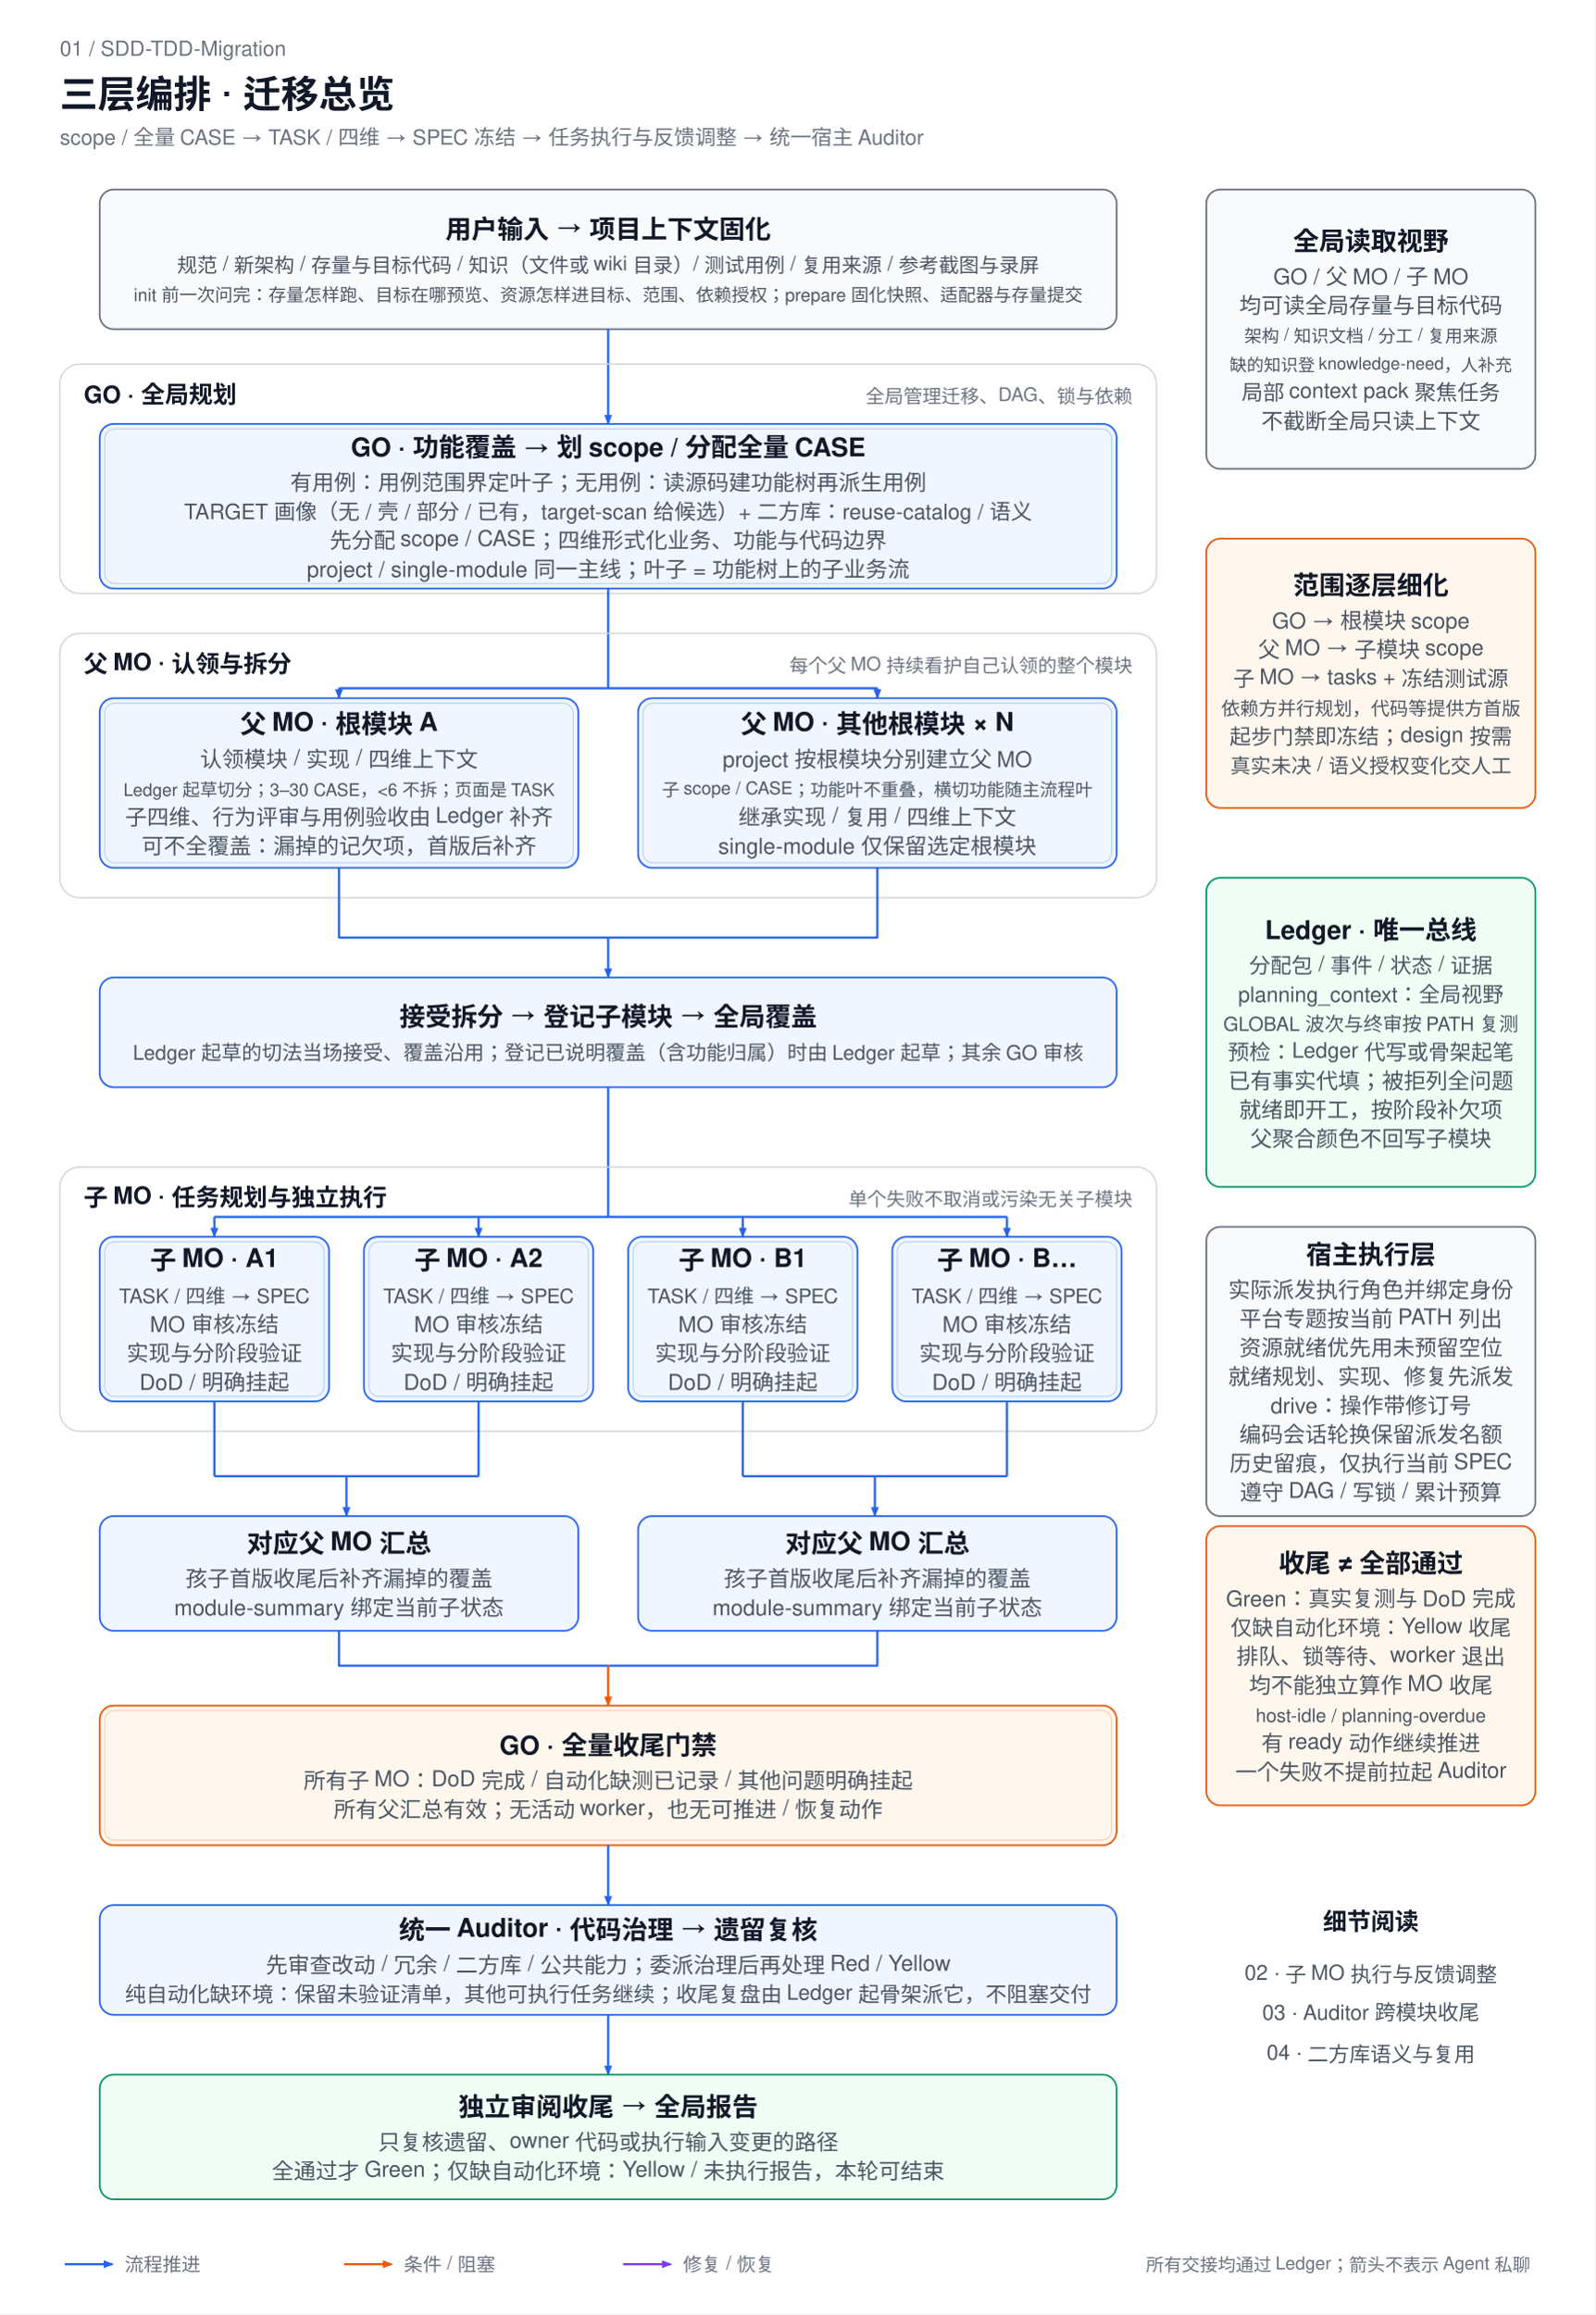
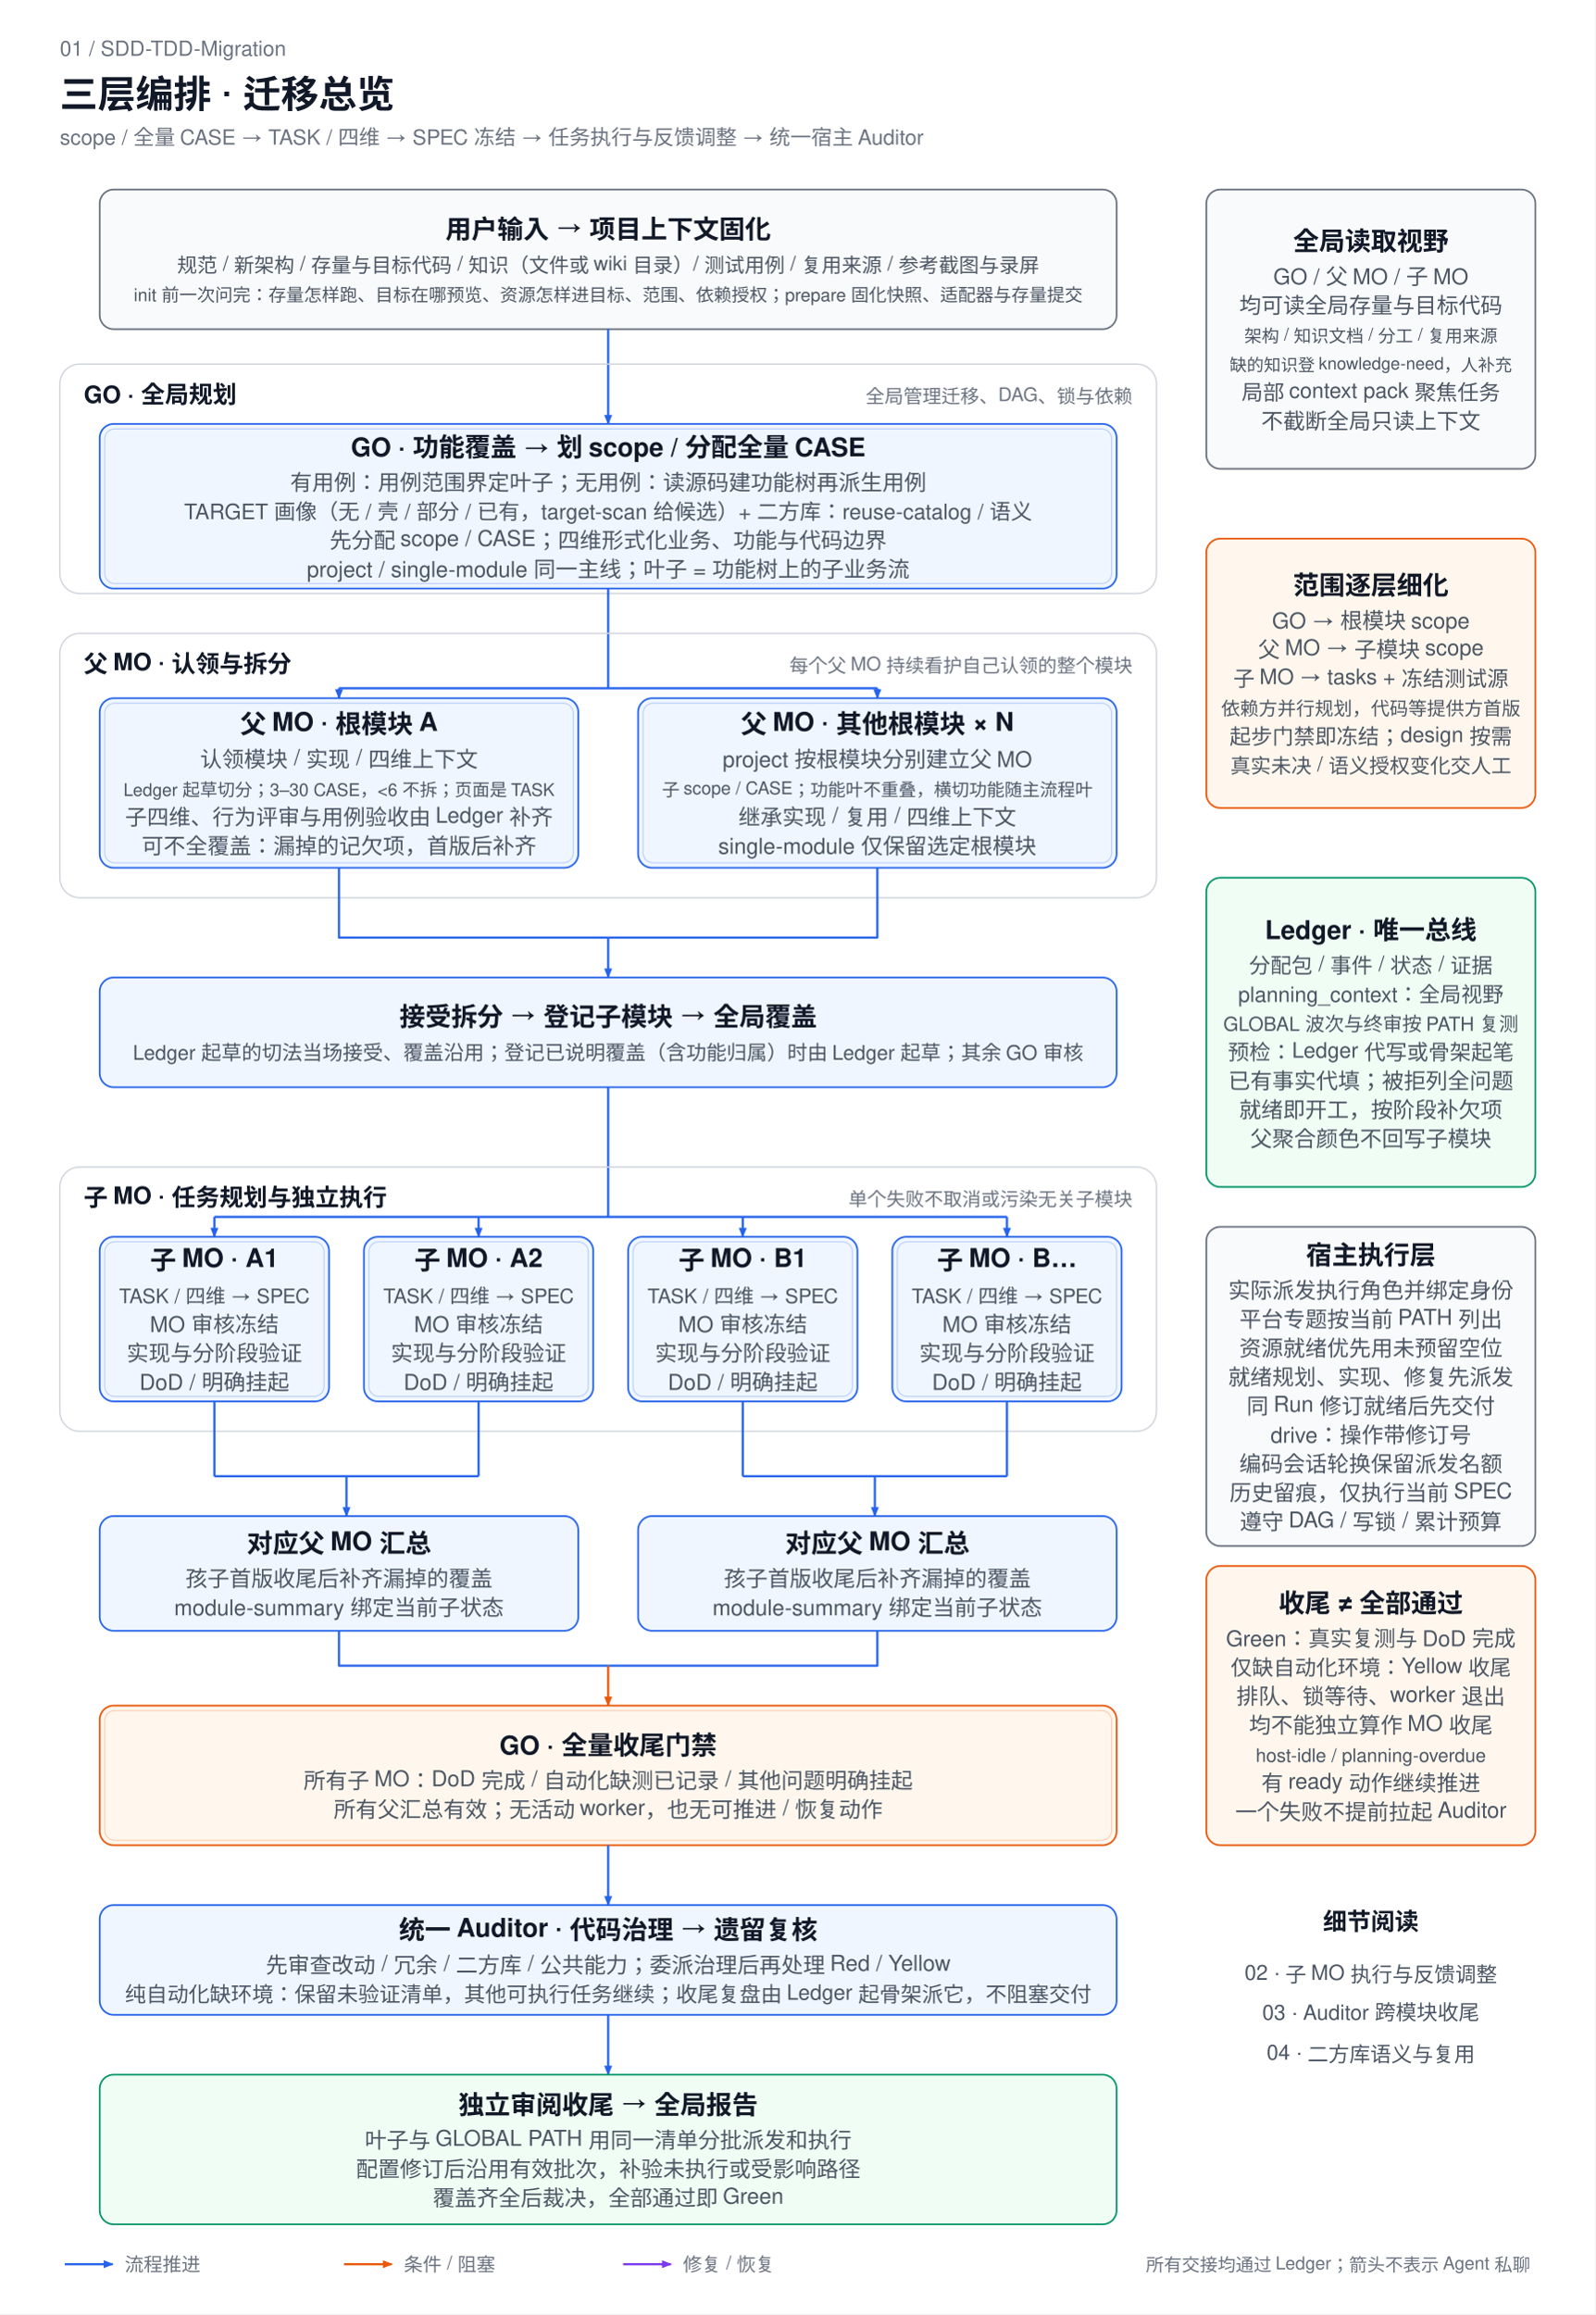
<svg xmlns="http://www.w3.org/2000/svg" width="1600" height="2320" viewBox="0 0 1600 2320" role="img" aria-labelledby="title desc">
  <style>text {font-family: "Helvetica Neue", Helvetica, Arial, "PingFang SC", "Microsoft YaHei", sans-serif;}</style>
  <defs>
    <marker id="arrow-blue" markerWidth="10" markerHeight="8" refX="9" refY="4" orient="auto" markerUnits="userSpaceOnUse">
      <path d="M0,0 L10,4 L0,8 Z" fill="#2563eb" />
    </marker>
    <marker id="arrow-orange" markerWidth="10" markerHeight="8" refX="9" refY="4" orient="auto" markerUnits="userSpaceOnUse">
      <path d="M0,0 L10,4 L0,8 Z" fill="#ea580c" />
    </marker>
    <marker id="arrow-green" markerWidth="10" markerHeight="8" refX="9" refY="4" orient="auto" markerUnits="userSpaceOnUse">
      <path d="M0,0 L10,4 L0,8 Z" fill="#059669" />
    </marker>
    <marker id="arrow-purple" markerWidth="10" markerHeight="8" refX="9" refY="4" orient="auto" markerUnits="userSpaceOnUse">
      <path d="M0,0 L10,4 L0,8 Z" fill="#7c3aed" />
    </marker>
    <marker id="arrow-gray" markerWidth="10" markerHeight="8" refX="9" refY="4" orient="auto" markerUnits="userSpaceOnUse">
      <path d="M0,0 L10,4 L0,8 Z" fill="#6b7280" />
    </marker>
  </defs>
  <rect width="1600" height="2320" fill="white" />
  <text x="60" y="56" font-size="21.00" fill="#6b7280" text-anchor="start" font-weight="400">01  /  SDD-TDD-Migration</text>
  <text x="60" y="108" font-size="38.00" fill="#111827" text-anchor="start" font-weight="700">三层编排 · 迁移总览</text>
  <text x="60" y="145" font-size="21.00" fill="#6b7280" text-anchor="start" font-weight="400">scope / 全量 CASE → TASK / 四维 → SPEC 冻结 → 任务执行与反馈调整 → 统一宿主 Auditor</text>
  <rect x="100" y="190" width="1020" height="140" rx="14" fill="#f9fafb" stroke="#6b7280" stroke-width="1.7" />
  <text x="610.0" y="239.0" font-size="26.00" fill="#111827" text-anchor="middle" font-weight="650">用户输入 → 项目上下文固化</text>
  <text x="610.0" y="273.0" font-size="20.16" fill="#4b5563" text-anchor="middle" font-weight="400">规范 / 新架构 / 存量与目标代码 / 知识（文件或 wiki 目录）/ 测试用例 / 复用来源 / 参考截图与录屏</text>
  <text x="610.0" y="302.0" font-size="17.87" fill="#4b5563" text-anchor="middle" font-weight="400">init 前一次问完：存量怎样跑、目标在哪预览、资源怎样进目标、范围、依赖授权；prepare 固化快照、适配器与存量提交</text>
  <path d="M610,330 L610,425" fill="none" stroke="#2563eb" stroke-width="2.2" stroke-linejoin="round" marker-end="url(#arrow-blue)" />
  <rect x="60" y="365" width="1100" height="230" rx="20" fill="none" stroke="#d1d5db" stroke-width="1.4" />
  <text x="84" y="404" font-size="24.00" fill="#111827" text-anchor="start" font-weight="650">GO  ·  全局规划</text>
  <text x="1136" y="404" font-size="19.00" fill="#6b7280" text-anchor="end" font-weight="400">全局管理迁移、DAG、锁与依赖</text>
  <rect x="100" y="425" width="1020" height="165" rx="14" fill="#eff6ff" stroke="#2563eb" stroke-width="1.7" />
  <rect x="105" y="430" width="1010" height="155" rx="10" fill="none" stroke="#2563eb" stroke-opacity="0.28" />
  <text x="610.0" y="457.5" font-size="26.00" fill="#111827" text-anchor="middle" font-weight="650">GO · 功能覆盖 → 划 scope / 分配全量 CASE</text>
  <text x="610.0" y="491.5" font-size="22.00" fill="#4b5563" text-anchor="middle" font-weight="400">有用例：用例范围界定叶子；无用例：读源码建功能树再派生用例</text>
  <text x="610.0" y="520.5" font-size="21.42" fill="#4b5563" text-anchor="middle" font-weight="400">TARGET 画像（无 / 壳 / 部分 / 已有，target-scan 给候选）+ 二方库：reuse-catalog / 语义</text>
  <text x="610.0" y="549.5" font-size="22.00" fill="#4b5563" text-anchor="middle" font-weight="400">先分配 scope / CASE；四维形式化业务、功能与代码边界</text>
  <text x="610.0" y="578.5" font-size="22.00" fill="#4b5563" text-anchor="middle" font-weight="400">project / single-module 同一主线；叶子 = 功能树上的子业务流</text>
  <path d="M610,590 L610,690" fill="none" stroke="#2563eb" stroke-width="2.2" stroke-linejoin="round" />
  <path d="M340,690 L880,690" fill="none" stroke="#2563eb" stroke-width="2.2" stroke-linejoin="round" />
  <path d="M340,690 L340,700" fill="none" stroke="#2563eb" stroke-width="2.2" stroke-linejoin="round" marker-end="url(#arrow-blue)" />
  <path d="M880,690 L880,700" fill="none" stroke="#2563eb" stroke-width="2.2" stroke-linejoin="round" marker-end="url(#arrow-blue)" />
  <rect x="60" y="635" width="1100" height="265" rx="20" fill="none" stroke="#d1d5db" stroke-width="1.4" />
  <text x="84" y="674" font-size="24.00" fill="#111827" text-anchor="start" font-weight="650">父 MO  ·  认领与拆分</text>
  <text x="1136" y="674" font-size="19.00" fill="#6b7280" text-anchor="end" font-weight="400">每个父 MO 持续看护自己认领的整个模块</text>
  <rect x="100" y="700" width="480" height="170" rx="14" fill="#eff6ff" stroke="#2563eb" stroke-width="1.7" />
  <rect x="105" y="705" width="470" height="160" rx="10" fill="none" stroke="#2563eb" stroke-opacity="0.28" />
  <text x="340.0" y="735.0" font-size="26.00" fill="#111827" text-anchor="middle" font-weight="650">父 MO · 根模块 A</text>
  <text x="340.0" y="769.0" font-size="22.00" fill="#4b5563" text-anchor="middle" font-weight="400">认领模块 / 实现 / 四维上下文</text>
  <text x="340.0" y="798.0" font-size="17.52" fill="#4b5563" text-anchor="middle" font-weight="400">Ledger 起草切分；3–30 CASE，&lt;6 不拆；页面是 TASK</text>
  <text x="340.0" y="827.0" font-size="21.89" fill="#4b5563" text-anchor="middle" font-weight="400">子四维、行为评审与用例验收由 Ledger 补齐</text>
  <text x="340.0" y="856.0" font-size="22.00" fill="#4b5563" text-anchor="middle" font-weight="400">可不全覆盖：漏掉的记欠项，首版后补齐</text>
  <rect x="640" y="700" width="480" height="170" rx="14" fill="#eff6ff" stroke="#2563eb" stroke-width="1.7" />
  <rect x="645" y="705" width="470" height="160" rx="10" fill="none" stroke="#2563eb" stroke-opacity="0.28" />
  <text x="880.0" y="735.0" font-size="26.00" fill="#111827" text-anchor="middle" font-weight="650">父 MO · 其他根模块 × N</text>
  <text x="880.0" y="769.0" font-size="22.00" fill="#4b5563" text-anchor="middle" font-weight="400">project 按根模块分别建立父 MO</text>
  <text x="880.0" y="798.0" font-size="17.71" fill="#4b5563" text-anchor="middle" font-weight="400">子 scope / CASE；功能叶不重叠，横切功能随主流程叶</text>
  <text x="880.0" y="827.0" font-size="22.00" fill="#4b5563" text-anchor="middle" font-weight="400">继承实现 / 复用 / 四维上下文</text>
  <text x="880.0" y="856.0" font-size="22.00" fill="#4b5563" text-anchor="middle" font-weight="400">single-module 仅保留选定根模块</text>
  <path d="M340,870 L340,940 L610,940" fill="none" stroke="#2563eb" stroke-width="2.2" stroke-linejoin="round" />
  <path d="M880,870 L880,940 L610,940" fill="none" stroke="#2563eb" stroke-width="2.2" stroke-linejoin="round" />
  <path d="M610,940 L610,980" fill="none" stroke="#2563eb" stroke-width="2.2" stroke-linejoin="round" marker-end="url(#arrow-blue)" />
  <rect x="100" y="980" width="1020" height="110" rx="14" fill="#eff6ff" stroke="#2563eb" stroke-width="1.7" />
  <text x="610.0" y="1028.5" font-size="26.00" fill="#111827" text-anchor="middle" font-weight="650">接受拆分 → 登记子模块 → 全局覆盖</text>
  <text x="610.0" y="1062.5" font-size="20.27" fill="#4b5563" text-anchor="middle" font-weight="400">Ledger 起草的切法当场接受、覆盖沿用；登记已说明覆盖（含功能归属）时由 Ledger 起草；其余 GO 审核</text>
  <path d="M610,1090 L610,1220" fill="none" stroke="#2563eb" stroke-width="2.2" stroke-linejoin="round" />
  <path d="M215,1220 L1010,1220" fill="none" stroke="#2563eb" stroke-width="2.2" stroke-linejoin="round" />
  <rect x="60" y="1170" width="1100" height="265" rx="20" fill="none" stroke="#d1d5db" stroke-width="1.4" />
  <text x="84" y="1209" font-size="24.00" fill="#111827" text-anchor="start" font-weight="650">子 MO  ·  任务规划与独立执行</text>
  <text x="1136" y="1209" font-size="19.00" fill="#6b7280" text-anchor="end" font-weight="400">单个失败不取消或污染无关子模块</text>
  <path d="M215,1220 L215,1240" fill="none" stroke="#2563eb" stroke-width="2.2" stroke-linejoin="round" marker-end="url(#arrow-blue)" />
  <rect x="100" y="1240" width="230" height="165" rx="14" fill="#eff6ff" stroke="#2563eb" stroke-width="1.7" />
  <rect x="105" y="1245" width="220" height="155" rx="10" fill="none" stroke="#2563eb" stroke-opacity="0.28" />
  <text x="215.0" y="1272.5" font-size="26.00" fill="#111827" text-anchor="middle" font-weight="650">子 MO · A1</text>
  <text x="215.0" y="1306.5" font-size="20.04" fill="#4b5563" text-anchor="middle" font-weight="400">TASK / 四维 → SPEC</text>
  <text x="215.0" y="1335.5" font-size="22.00" fill="#4b5563" text-anchor="middle" font-weight="400">MO 审核冻结</text>
  <text x="215.0" y="1364.5" font-size="22.00" fill="#4b5563" text-anchor="middle" font-weight="400">实现与分阶段验证</text>
  <text x="215.0" y="1393.5" font-size="22.00" fill="#4b5563" text-anchor="middle" font-weight="400">DoD / 明确挂起</text>
  <path d="M480,1220 L480,1240" fill="none" stroke="#2563eb" stroke-width="2.2" stroke-linejoin="round" marker-end="url(#arrow-blue)" />
  <rect x="365" y="1240" width="230" height="165" rx="14" fill="#eff6ff" stroke="#2563eb" stroke-width="1.7" />
  <rect x="370" y="1245" width="220" height="155" rx="10" fill="none" stroke="#2563eb" stroke-opacity="0.28" />
  <text x="480.0" y="1272.5" font-size="26.00" fill="#111827" text-anchor="middle" font-weight="650">子 MO · A2</text>
  <text x="480.0" y="1306.5" font-size="20.04" fill="#4b5563" text-anchor="middle" font-weight="400">TASK / 四维 → SPEC</text>
  <text x="480.0" y="1335.5" font-size="22.00" fill="#4b5563" text-anchor="middle" font-weight="400">MO 审核冻结</text>
  <text x="480.0" y="1364.5" font-size="22.00" fill="#4b5563" text-anchor="middle" font-weight="400">实现与分阶段验证</text>
  <text x="480.0" y="1393.5" font-size="22.00" fill="#4b5563" text-anchor="middle" font-weight="400">DoD / 明确挂起</text>
  <path d="M745,1220 L745,1240" fill="none" stroke="#2563eb" stroke-width="2.2" stroke-linejoin="round" marker-end="url(#arrow-blue)" />
  <rect x="630" y="1240" width="230" height="165" rx="14" fill="#eff6ff" stroke="#2563eb" stroke-width="1.7" />
  <rect x="635" y="1245" width="220" height="155" rx="10" fill="none" stroke="#2563eb" stroke-opacity="0.28" />
  <text x="745.0" y="1272.5" font-size="26.00" fill="#111827" text-anchor="middle" font-weight="650">子 MO · B1</text>
  <text x="745.0" y="1306.5" font-size="20.04" fill="#4b5563" text-anchor="middle" font-weight="400">TASK / 四维 → SPEC</text>
  <text x="745.0" y="1335.5" font-size="22.00" fill="#4b5563" text-anchor="middle" font-weight="400">MO 审核冻结</text>
  <text x="745.0" y="1364.5" font-size="22.00" fill="#4b5563" text-anchor="middle" font-weight="400">实现与分阶段验证</text>
  <text x="745.0" y="1393.5" font-size="22.00" fill="#4b5563" text-anchor="middle" font-weight="400">DoD / 明确挂起</text>
  <path d="M1010,1220 L1010,1240" fill="none" stroke="#2563eb" stroke-width="2.2" stroke-linejoin="round" marker-end="url(#arrow-blue)" />
  <rect x="895" y="1240" width="230" height="165" rx="14" fill="#eff6ff" stroke="#2563eb" stroke-width="1.7" />
  <rect x="900" y="1245" width="220" height="155" rx="10" fill="none" stroke="#2563eb" stroke-opacity="0.28" />
  <text x="1010.0" y="1272.5" font-size="26.00" fill="#111827" text-anchor="middle" font-weight="650">子 MO · B…</text>
  <text x="1010.0" y="1306.5" font-size="20.04" fill="#4b5563" text-anchor="middle" font-weight="400">TASK / 四维 → SPEC</text>
  <text x="1010.0" y="1335.5" font-size="22.00" fill="#4b5563" text-anchor="middle" font-weight="400">MO 审核冻结</text>
  <text x="1010.0" y="1364.5" font-size="22.00" fill="#4b5563" text-anchor="middle" font-weight="400">实现与分阶段验证</text>
  <text x="1010.0" y="1393.5" font-size="22.00" fill="#4b5563" text-anchor="middle" font-weight="400">DoD / 明确挂起</text>
  <path d="M215,1405 L215,1480" fill="none" stroke="#2563eb" stroke-width="2.2" stroke-linejoin="round" />
  <path d="M480,1405 L480,1480" fill="none" stroke="#2563eb" stroke-width="2.2" stroke-linejoin="round" />
  <path d="M215,1480 L480,1480" fill="none" stroke="#2563eb" stroke-width="2.2" stroke-linejoin="round" />
  <path d="M347.5,1480 L347.5,1520" fill="none" stroke="#2563eb" stroke-width="2.2" stroke-linejoin="round" marker-end="url(#arrow-blue)" />
  <rect x="100" y="1520" width="480" height="115" rx="14" fill="#eff6ff" stroke="#2563eb" stroke-width="1.7" />
  <text x="340.0" y="1556.5" font-size="26.00" fill="#111827" text-anchor="middle" font-weight="650">对应父 MO 汇总</text>
  <text x="340.0" y="1590.5" font-size="22.00" fill="#4b5563" text-anchor="middle" font-weight="400">孩子首版收尾后补齐漏掉的覆盖</text>
  <text x="340.0" y="1619.5" font-size="22.00" fill="#4b5563" text-anchor="middle" font-weight="400">module-summary 绑定当前子状态</text>
  <path d="M745,1405 L745,1480" fill="none" stroke="#2563eb" stroke-width="2.2" stroke-linejoin="round" />
  <path d="M1010,1405 L1010,1480" fill="none" stroke="#2563eb" stroke-width="2.2" stroke-linejoin="round" />
  <path d="M745,1480 L1010,1480" fill="none" stroke="#2563eb" stroke-width="2.2" stroke-linejoin="round" />
  <path d="M877.5,1480 L877.5,1520" fill="none" stroke="#2563eb" stroke-width="2.2" stroke-linejoin="round" marker-end="url(#arrow-blue)" />
  <rect x="640" y="1520" width="480" height="115" rx="14" fill="#eff6ff" stroke="#2563eb" stroke-width="1.7" />
  <text x="880.0" y="1556.5" font-size="26.00" fill="#111827" text-anchor="middle" font-weight="650">对应父 MO 汇总</text>
  <text x="880.0" y="1590.5" font-size="22.00" fill="#4b5563" text-anchor="middle" font-weight="400">孩子首版收尾后补齐漏掉的覆盖</text>
  <text x="880.0" y="1619.5" font-size="22.00" fill="#4b5563" text-anchor="middle" font-weight="400">module-summary 绑定当前子状态</text>
  <path d="M340,1635 L340,1670 L610,1670" fill="none" stroke="#2563eb" stroke-width="2.2" stroke-linejoin="round" />
  <path d="M880,1635 L880,1670 L610,1670" fill="none" stroke="#2563eb" stroke-width="2.2" stroke-linejoin="round" />
  <path d="M610,1670 L610,1710" fill="none" stroke="#ea580c" stroke-width="2.2" stroke-linejoin="round" marker-end="url(#arrow-orange)" />
  <rect x="100" y="1710" width="1020" height="140" rx="14" fill="#fff7ed" stroke="#ea580c" stroke-width="1.7" />
  <rect x="105" y="1715" width="1010" height="130" rx="10" fill="none" stroke="#ea580c" stroke-opacity="0.28" />
  <text x="610.0" y="1759.0" font-size="26.00" fill="#111827" text-anchor="middle" font-weight="650">GO · 全量收尾门禁</text>
  <text x="610.0" y="1793.0" font-size="22.00" fill="#4b5563" text-anchor="middle" font-weight="400">所有子 MO：DoD 完成 / 自动化缺测已记录 / 其他问题明确挂起</text>
  <text x="610.0" y="1822.0" font-size="22.00" fill="#4b5563" text-anchor="middle" font-weight="400">所有父汇总有效；无活动 worker，也无可推进 / 恢复动作</text>
  <path d="M610,1850 L610,1910" fill="none" stroke="#2563eb" stroke-width="2.2" stroke-linejoin="round" marker-end="url(#arrow-blue)" />
  <rect x="100" y="1910" width="1020" height="110" rx="14" fill="#eff6ff" stroke="#2563eb" stroke-width="1.7" />
  <text x="610.0" y="1944.0" font-size="26.00" fill="#111827" text-anchor="middle" font-weight="650">统一 Auditor · 代码治理 → 遗留复核</text>
  <text x="610.0" y="1978.0" font-size="22.00" fill="#4b5563" text-anchor="middle" font-weight="400">先审查改动 / 冗余 / 二方库 / 公共能力；委派治理后再处理 Red / Yellow</text>
  <text x="610.0" y="2007.0" font-size="21.26" fill="#4b5563" text-anchor="middle" font-weight="400">纯自动化缺环境：保留未验证清单，其他可执行任务继续；收尾复盘由 Ledger 起骨架派它，不阻塞交付</text>
  <path d="M610,2020 L610,2080" fill="none" stroke="#2563eb" stroke-width="2.2" stroke-linejoin="round" marker-end="url(#arrow-blue)" />
-   <rect x="100" y="2080" width="1020" height="125" rx="14" fill="#f0fdf4" stroke="#059669" stroke-width="1.7" />
-   <text x="610.0" y="2121.5" font-size="26.00" fill="#111827" text-anchor="middle" font-weight="650">独立审阅收尾 → 全局报告</text>
-   <text x="610.0" y="2155.5" font-size="22.00" fill="#4b5563" text-anchor="middle" font-weight="400">只复核遗留、owner 代码或执行输入变更的路径</text>
-   <text x="610.0" y="2184.5" font-size="22.00" fill="#4b5563" text-anchor="middle" font-weight="400">全通过才 Green；仅缺自动化环境：Yellow / 未执行报告，本轮可结束</text>
+   <rect x="100" y="2080" width="1020" height="150" rx="14" fill="#f0fdf4" stroke="#059669" stroke-width="1.7" />
+   <text x="610.0" y="2119.5" font-size="26.00" fill="#111827" text-anchor="middle" font-weight="650">独立审阅收尾 → 全局报告</text>
+   <text x="610.0" y="2153.5" font-size="22.00" fill="#4b5563" text-anchor="middle" font-weight="400">叶子与 GLOBAL PATH 用同一清单分批派发和执行</text>
+   <text x="610.0" y="2182.5" font-size="22.00" fill="#4b5563" text-anchor="middle" font-weight="400">配置修订后沿用有效批次，补验未执行或受影响路径</text>
+   <text x="610.0" y="2211.5" font-size="22.00" fill="#4b5563" text-anchor="middle" font-weight="400">覆盖齐全后裁决，全部通过即 Green</text>
  <rect x="1210" y="190" width="330" height="280" rx="14" fill="#f9fafb" stroke="#6b7280" stroke-width="1.7" />
  <text x="1375.0" y="251.0" font-size="26.00" fill="#111827" text-anchor="middle" font-weight="650">全局读取视野</text>
  <text x="1375.0" y="285.0" font-size="22.00" fill="#4b5563" text-anchor="middle" font-weight="400">GO / 父 MO / 子 MO</text>
  <text x="1375.0" y="314.0" font-size="22.00" fill="#4b5563" text-anchor="middle" font-weight="400">均可读全局存量与目标代码</text>
  <text x="1375.0" y="343.0" font-size="17.51" fill="#4b5563" text-anchor="middle" font-weight="400">架构 / 知识文档 / 分工 / 复用来源</text>
  <text x="1375.0" y="372.0" font-size="17.09" fill="#4b5563" text-anchor="middle" font-weight="400">缺的知识登 knowledge-need，人补充</text>
  <text x="1375.0" y="401.0" font-size="21.46" fill="#4b5563" text-anchor="middle" font-weight="400">局部 context pack 聚焦任务</text>
  <text x="1375.0" y="430.0" font-size="22.00" fill="#4b5563" text-anchor="middle" font-weight="400">不截断全局只读上下文</text>
  <rect x="1210" y="540" width="330" height="270" rx="14" fill="#fff7ed" stroke="#ea580c" stroke-width="1.7" />
  <text x="1375.0" y="596.0" font-size="26.00" fill="#111827" text-anchor="middle" font-weight="650">范围逐层细化</text>
  <text x="1375.0" y="630.0" font-size="22.00" fill="#4b5563" text-anchor="middle" font-weight="400">GO → 根模块 scope</text>
  <text x="1375.0" y="659.0" font-size="22.00" fill="#4b5563" text-anchor="middle" font-weight="400">父 MO → 子模块 scope</text>
  <text x="1375.0" y="688.0" font-size="21.46" fill="#4b5563" text-anchor="middle" font-weight="400">子 MO → tasks + 冻结测试源</text>
  <text x="1375.0" y="717.0" font-size="18.75" fill="#4b5563" text-anchor="middle" font-weight="400">依赖方并行规划，代码等提供方首版</text>
  <text x="1375.0" y="746.0" font-size="21.44" fill="#4b5563" text-anchor="middle" font-weight="400">起步门禁即冻结；design 按需</text>
  <text x="1375.0" y="775.0" font-size="20.39" fill="#4b5563" text-anchor="middle" font-weight="400">真实未决 / 语义授权变化交人工</text>
  <rect x="1210" y="880" width="330" height="310" rx="14" fill="#f0fdf4" stroke="#059669" stroke-width="1.7" />
  <text x="1375.0" y="941.5" font-size="26.00" fill="#111827" text-anchor="middle" font-weight="650">Ledger · 唯一总线</text>
  <text x="1375.0" y="975.5" font-size="21.23" fill="#4b5563" text-anchor="middle" font-weight="400">分配包 / 事件 / 状态 / 证据</text>
  <text x="1375.0" y="1004.5" font-size="21.25" fill="#4b5563" text-anchor="middle" font-weight="400">planning_context：全局视野</text>
  <text x="1375.0" y="1033.5" font-size="19.47" fill="#4b5563" text-anchor="middle" font-weight="400">GLOBAL 波次与终审按 PATH 复测</text>
  <text x="1375.0" y="1062.5" font-size="21.44" fill="#4b5563" text-anchor="middle" font-weight="400">预检：Ledger 代写或骨架起笔</text>
  <text x="1375.0" y="1091.5" font-size="22.00" fill="#4b5563" text-anchor="middle" font-weight="400">已有事实代填；被拒列全问题</text>
  <text x="1375.0" y="1120.5" font-size="22.00" fill="#4b5563" text-anchor="middle" font-weight="400">就绪即开工，按阶段补欠项</text>
  <text x="1375.0" y="1149.5" font-size="22.00" fill="#4b5563" text-anchor="middle" font-weight="400">父聚合颜色不回写子模块</text>
-   <rect x="1210" y="1230" width="330" height="290" rx="14" fill="#f9fafb" stroke="#6b7280" stroke-width="1.7" />
-   <text x="1375.0" y="1267.0" font-size="26.00" fill="#111827" text-anchor="middle" font-weight="650">宿主执行层</text>
-   <text x="1375.0" y="1301.0" font-size="22.00" fill="#4b5563" text-anchor="middle" font-weight="400">实际派发执行角色并绑定身份</text>
-   <text x="1375.0" y="1330.0" font-size="22.00" fill="#4b5563" text-anchor="middle" font-weight="400">平台专题按当前 PATH 列出</text>
-   <text x="1375.0" y="1359.0" font-size="22.00" fill="#4b5563" text-anchor="middle" font-weight="400">资源就绪优先用未预留空位</text>
-   <text x="1375.0" y="1388.0" font-size="22.00" fill="#4b5563" text-anchor="middle" font-weight="400">就绪规划、实现、修复先派发</text>
-   <text x="1375.0" y="1417.0" font-size="22.00" fill="#4b5563" text-anchor="middle" font-weight="400">drive：操作带修订号</text>
-   <text x="1375.0" y="1446.0" font-size="22.00" fill="#4b5563" text-anchor="middle" font-weight="400">编码会话轮换保留派发名额</text>
-   <text x="1375.0" y="1475.0" font-size="22.00" fill="#4b5563" text-anchor="middle" font-weight="400">历史留痕，仅执行当前 SPEC</text>
-   <text x="1375.0" y="1504.0" font-size="21.90" fill="#4b5563" text-anchor="middle" font-weight="400">遵守 DAG / 写锁 / 累计预算</text>
-   <rect x="1210" y="1530" width="330" height="280" rx="14" fill="#fff7ed" stroke="#ea580c" stroke-width="1.7" />
-   <text x="1375.0" y="1576.5" font-size="26.00" fill="#111827" text-anchor="middle" font-weight="650">收尾 ≠ 全部通过</text>
-   <text x="1375.0" y="1610.5" font-size="21.90" fill="#4b5563" text-anchor="middle" font-weight="400">Green：真实复测与 DoD 完成</text>
-   <text x="1375.0" y="1639.5" font-size="21.44" fill="#4b5563" text-anchor="middle" font-weight="400">仅缺自动化环境：Yellow 收尾</text>
-   <text x="1375.0" y="1668.5" font-size="22.00" fill="#4b5563" text-anchor="middle" font-weight="400">排队、锁等待、worker 退出</text>
-   <text x="1375.0" y="1697.5" font-size="22.00" fill="#4b5563" text-anchor="middle" font-weight="400">均不能独立算作 MO 收尾</text>
-   <text x="1375.0" y="1726.5" font-size="18.80" fill="#4b5563" text-anchor="middle" font-weight="400">host-idle / planning-overdue</text>
-   <text x="1375.0" y="1755.5" font-size="22.00" fill="#4b5563" text-anchor="middle" font-weight="400">有 ready 动作继续推进</text>
-   <text x="1375.0" y="1784.5" font-size="22.00" fill="#4b5563" text-anchor="middle" font-weight="400">一个失败不提前拉起 Auditor</text>
+   <rect x="1210" y="1230" width="330" height="320" rx="14" fill="#f9fafb" stroke="#6b7280" stroke-width="1.7" />
+   <text x="1375.0" y="1267.5" font-size="26.00" fill="#111827" text-anchor="middle" font-weight="650">宿主执行层</text>
+   <text x="1375.0" y="1301.5" font-size="22.00" fill="#4b5563" text-anchor="middle" font-weight="400">实际派发执行角色并绑定身份</text>
+   <text x="1375.0" y="1330.5" font-size="22.00" fill="#4b5563" text-anchor="middle" font-weight="400">平台专题按当前 PATH 列出</text>
+   <text x="1375.0" y="1359.5" font-size="22.00" fill="#4b5563" text-anchor="middle" font-weight="400">资源就绪优先用未预留空位</text>
+   <text x="1375.0" y="1388.5" font-size="22.00" fill="#4b5563" text-anchor="middle" font-weight="400">就绪规划、实现、修复先派发</text>
+   <text x="1375.0" y="1417.5" font-size="22.00" fill="#4b5563" text-anchor="middle" font-weight="400">同 Run 修订就绪后先交付</text>
+   <text x="1375.0" y="1446.5" font-size="22.00" fill="#4b5563" text-anchor="middle" font-weight="400">drive：操作带修订号</text>
+   <text x="1375.0" y="1475.5" font-size="22.00" fill="#4b5563" text-anchor="middle" font-weight="400">编码会话轮换保留派发名额</text>
+   <text x="1375.0" y="1504.5" font-size="22.00" fill="#4b5563" text-anchor="middle" font-weight="400">历史留痕，仅执行当前 SPEC</text>
+   <text x="1375.0" y="1533.5" font-size="21.90" fill="#4b5563" text-anchor="middle" font-weight="400">遵守 DAG / 写锁 / 累计预算</text>
+   <rect x="1210" y="1570" width="330" height="280" rx="14" fill="#fff7ed" stroke="#ea580c" stroke-width="1.7" />
+   <text x="1375.0" y="1616.5" font-size="26.00" fill="#111827" text-anchor="middle" font-weight="650">收尾 ≠ 全部通过</text>
+   <text x="1375.0" y="1650.5" font-size="21.90" fill="#4b5563" text-anchor="middle" font-weight="400">Green：真实复测与 DoD 完成</text>
+   <text x="1375.0" y="1679.5" font-size="21.44" fill="#4b5563" text-anchor="middle" font-weight="400">仅缺自动化环境：Yellow 收尾</text>
+   <text x="1375.0" y="1708.5" font-size="22.00" fill="#4b5563" text-anchor="middle" font-weight="400">排队、锁等待、worker 退出</text>
+   <text x="1375.0" y="1737.5" font-size="22.00" fill="#4b5563" text-anchor="middle" font-weight="400">均不能独立算作 MO 收尾</text>
+   <text x="1375.0" y="1766.5" font-size="18.80" fill="#4b5563" text-anchor="middle" font-weight="400">host-idle / planning-overdue</text>
+   <text x="1375.0" y="1795.5" font-size="22.00" fill="#4b5563" text-anchor="middle" font-weight="400">有 ready 动作继续推进</text>
+   <text x="1375.0" y="1824.5" font-size="22.00" fill="#4b5563" text-anchor="middle" font-weight="400">一个失败不提前拉起 Auditor</text>
  <text x="1375" y="1935" font-size="24.00" fill="#111827" text-anchor="middle" font-weight="650">细节阅读</text>
  <text x="1375" y="1985" font-size="21.00" fill="#4b5563" text-anchor="middle" font-weight="400">02 · 子 MO 执行与反馈调整</text>
  <text x="1375" y="2025" font-size="21.00" fill="#4b5563" text-anchor="middle" font-weight="400">03 · Auditor 跨模块收尾</text>
  <text x="1375" y="2065" font-size="21.00" fill="#4b5563" text-anchor="middle" font-weight="400">04 · 二方库语义与复用</text>
  <path d="M65,2270 L113,2270" fill="none" stroke="#2563eb" stroke-width="2.2" stroke-linejoin="round" marker-end="url(#arrow-blue)" />
  <text x="125" y="2277" font-size="19.00" fill="#6b7280" text-anchor="start" font-weight="400">流程推进</text>
  <path d="M345,2270 L393,2270" fill="none" stroke="#ea580c" stroke-width="2.2" stroke-linejoin="round" marker-end="url(#arrow-orange)" />
  <text x="405" y="2277" font-size="19.00" fill="#6b7280" text-anchor="start" font-weight="400">条件 / 阻塞</text>
  <path d="M625,2270 L673,2270" fill="none" stroke="#7c3aed" stroke-width="2.2" stroke-linejoin="round" marker-end="url(#arrow-purple)" />
  <text x="685" y="2277" font-size="19.00" fill="#6b7280" text-anchor="start" font-weight="400">修复 / 恢复</text>
  <text x="1535" y="2277" font-size="18.00" fill="#6b7280" text-anchor="end" font-weight="400">所有交接均通过 Ledger；箭头不表示 Agent 私聊</text>
</svg>
